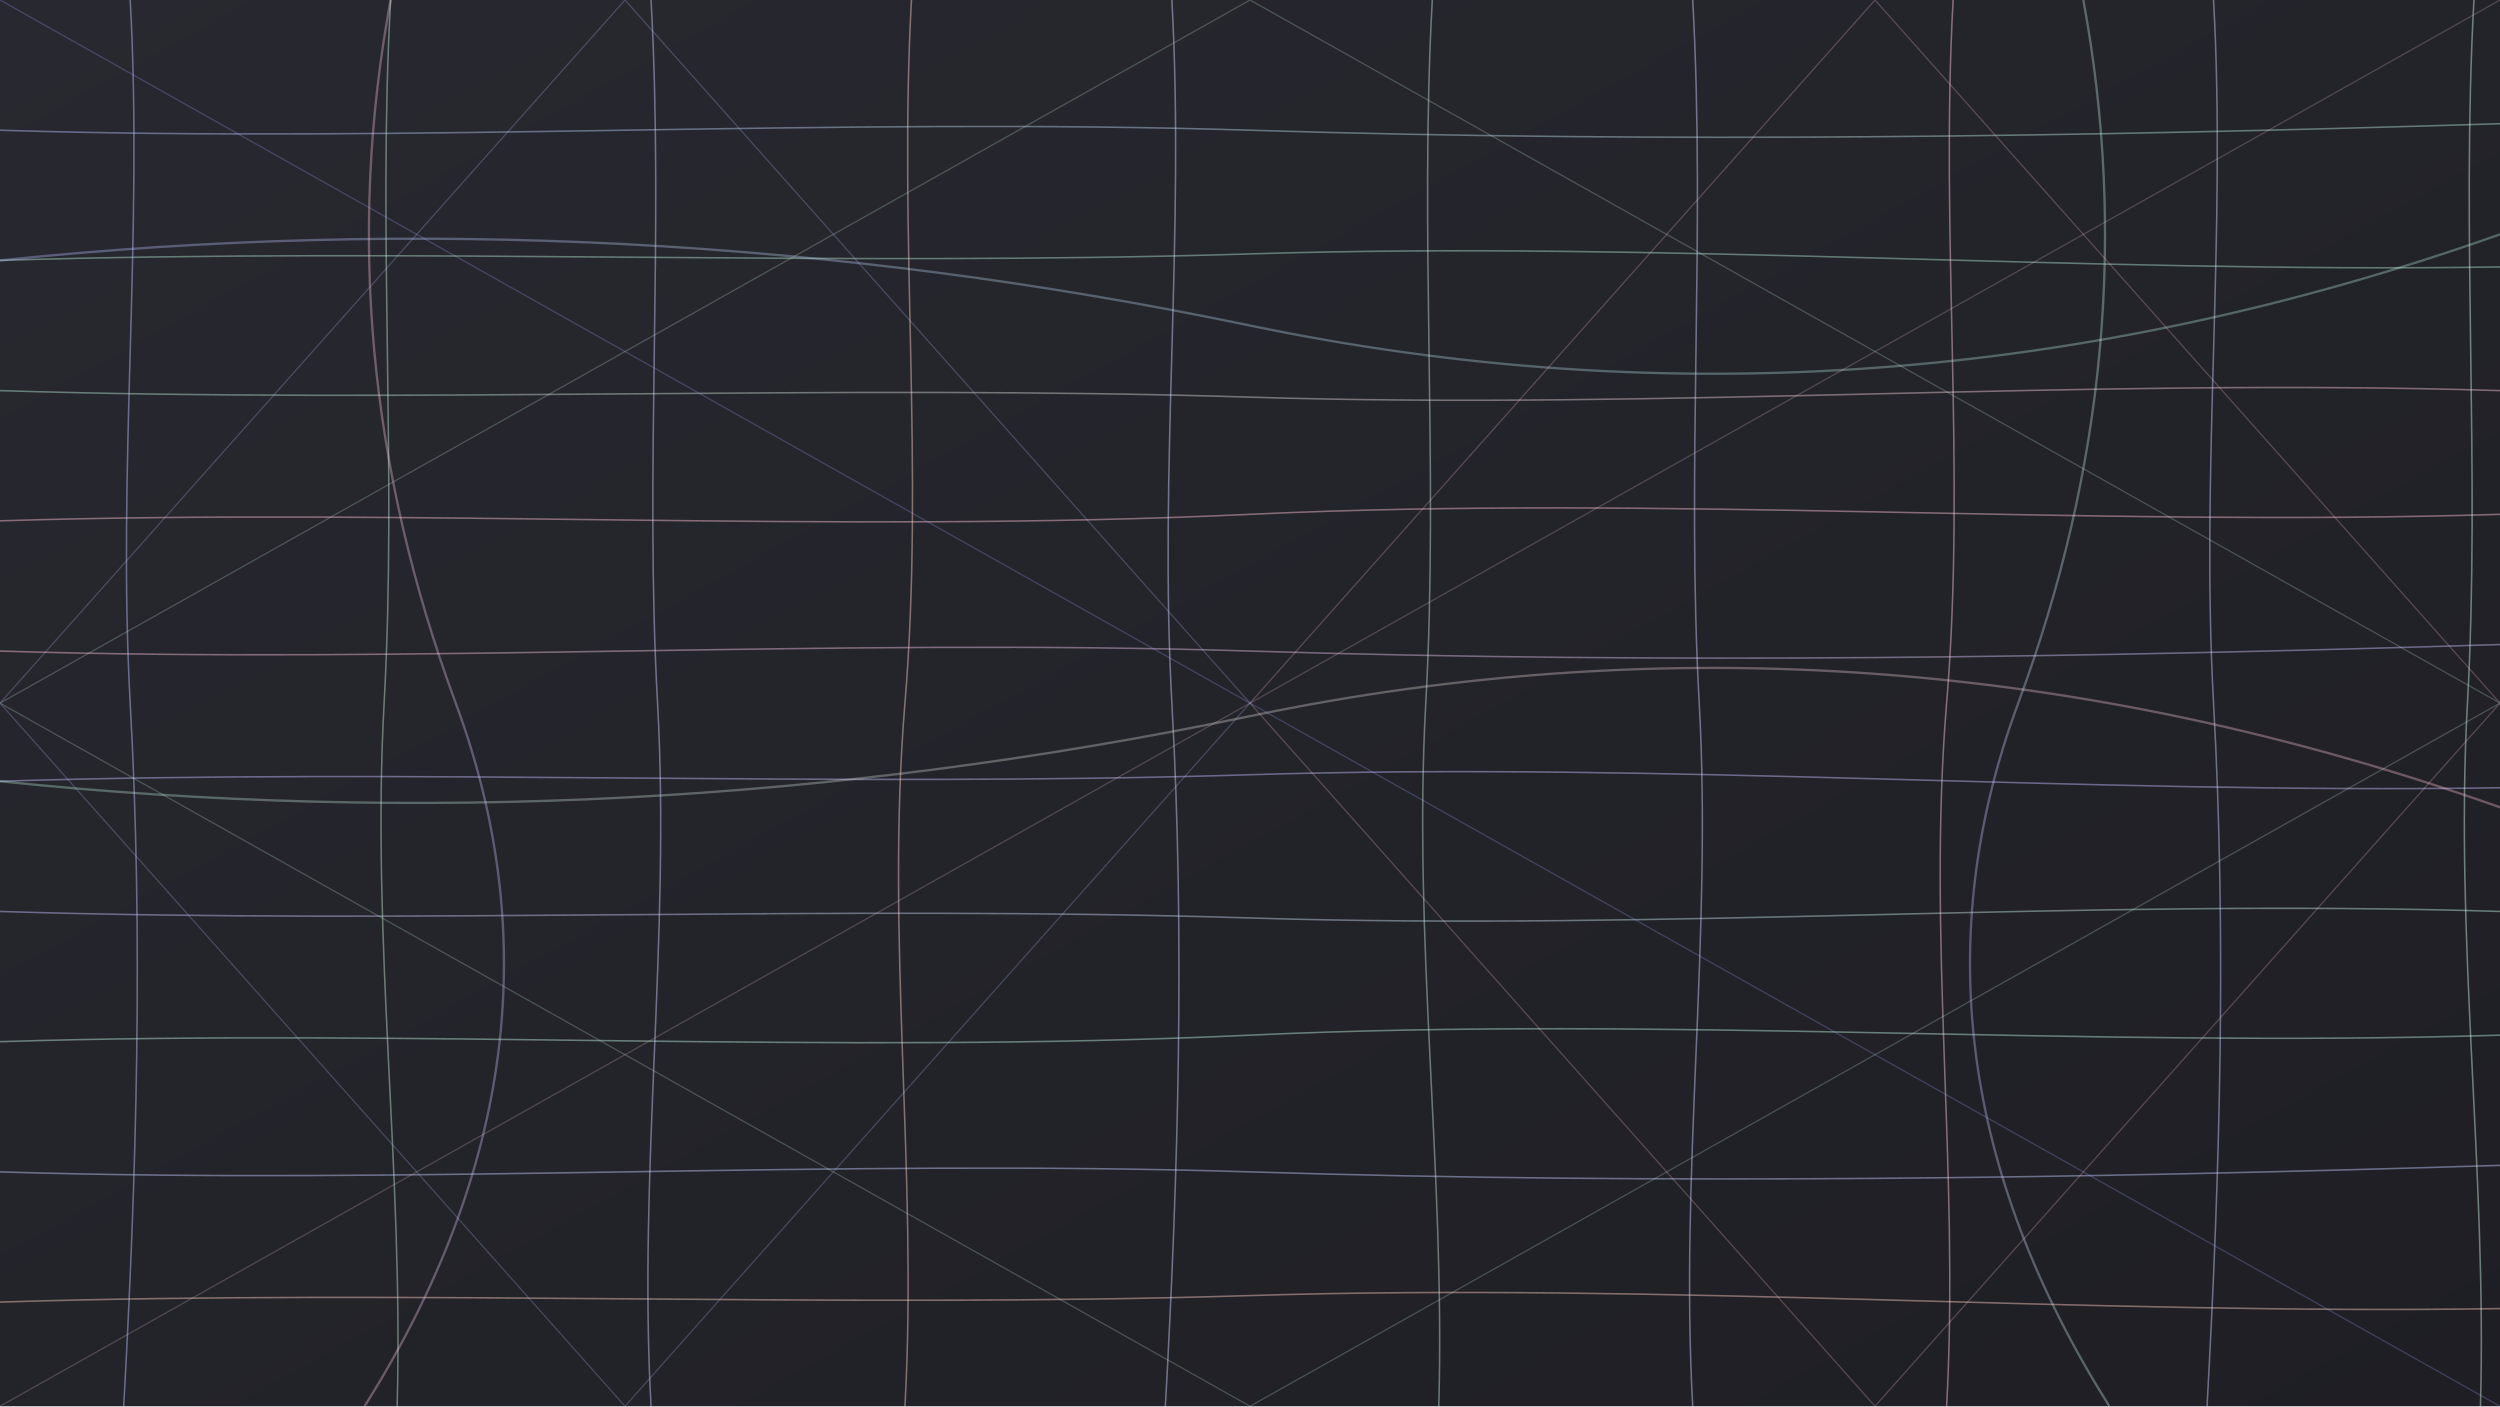
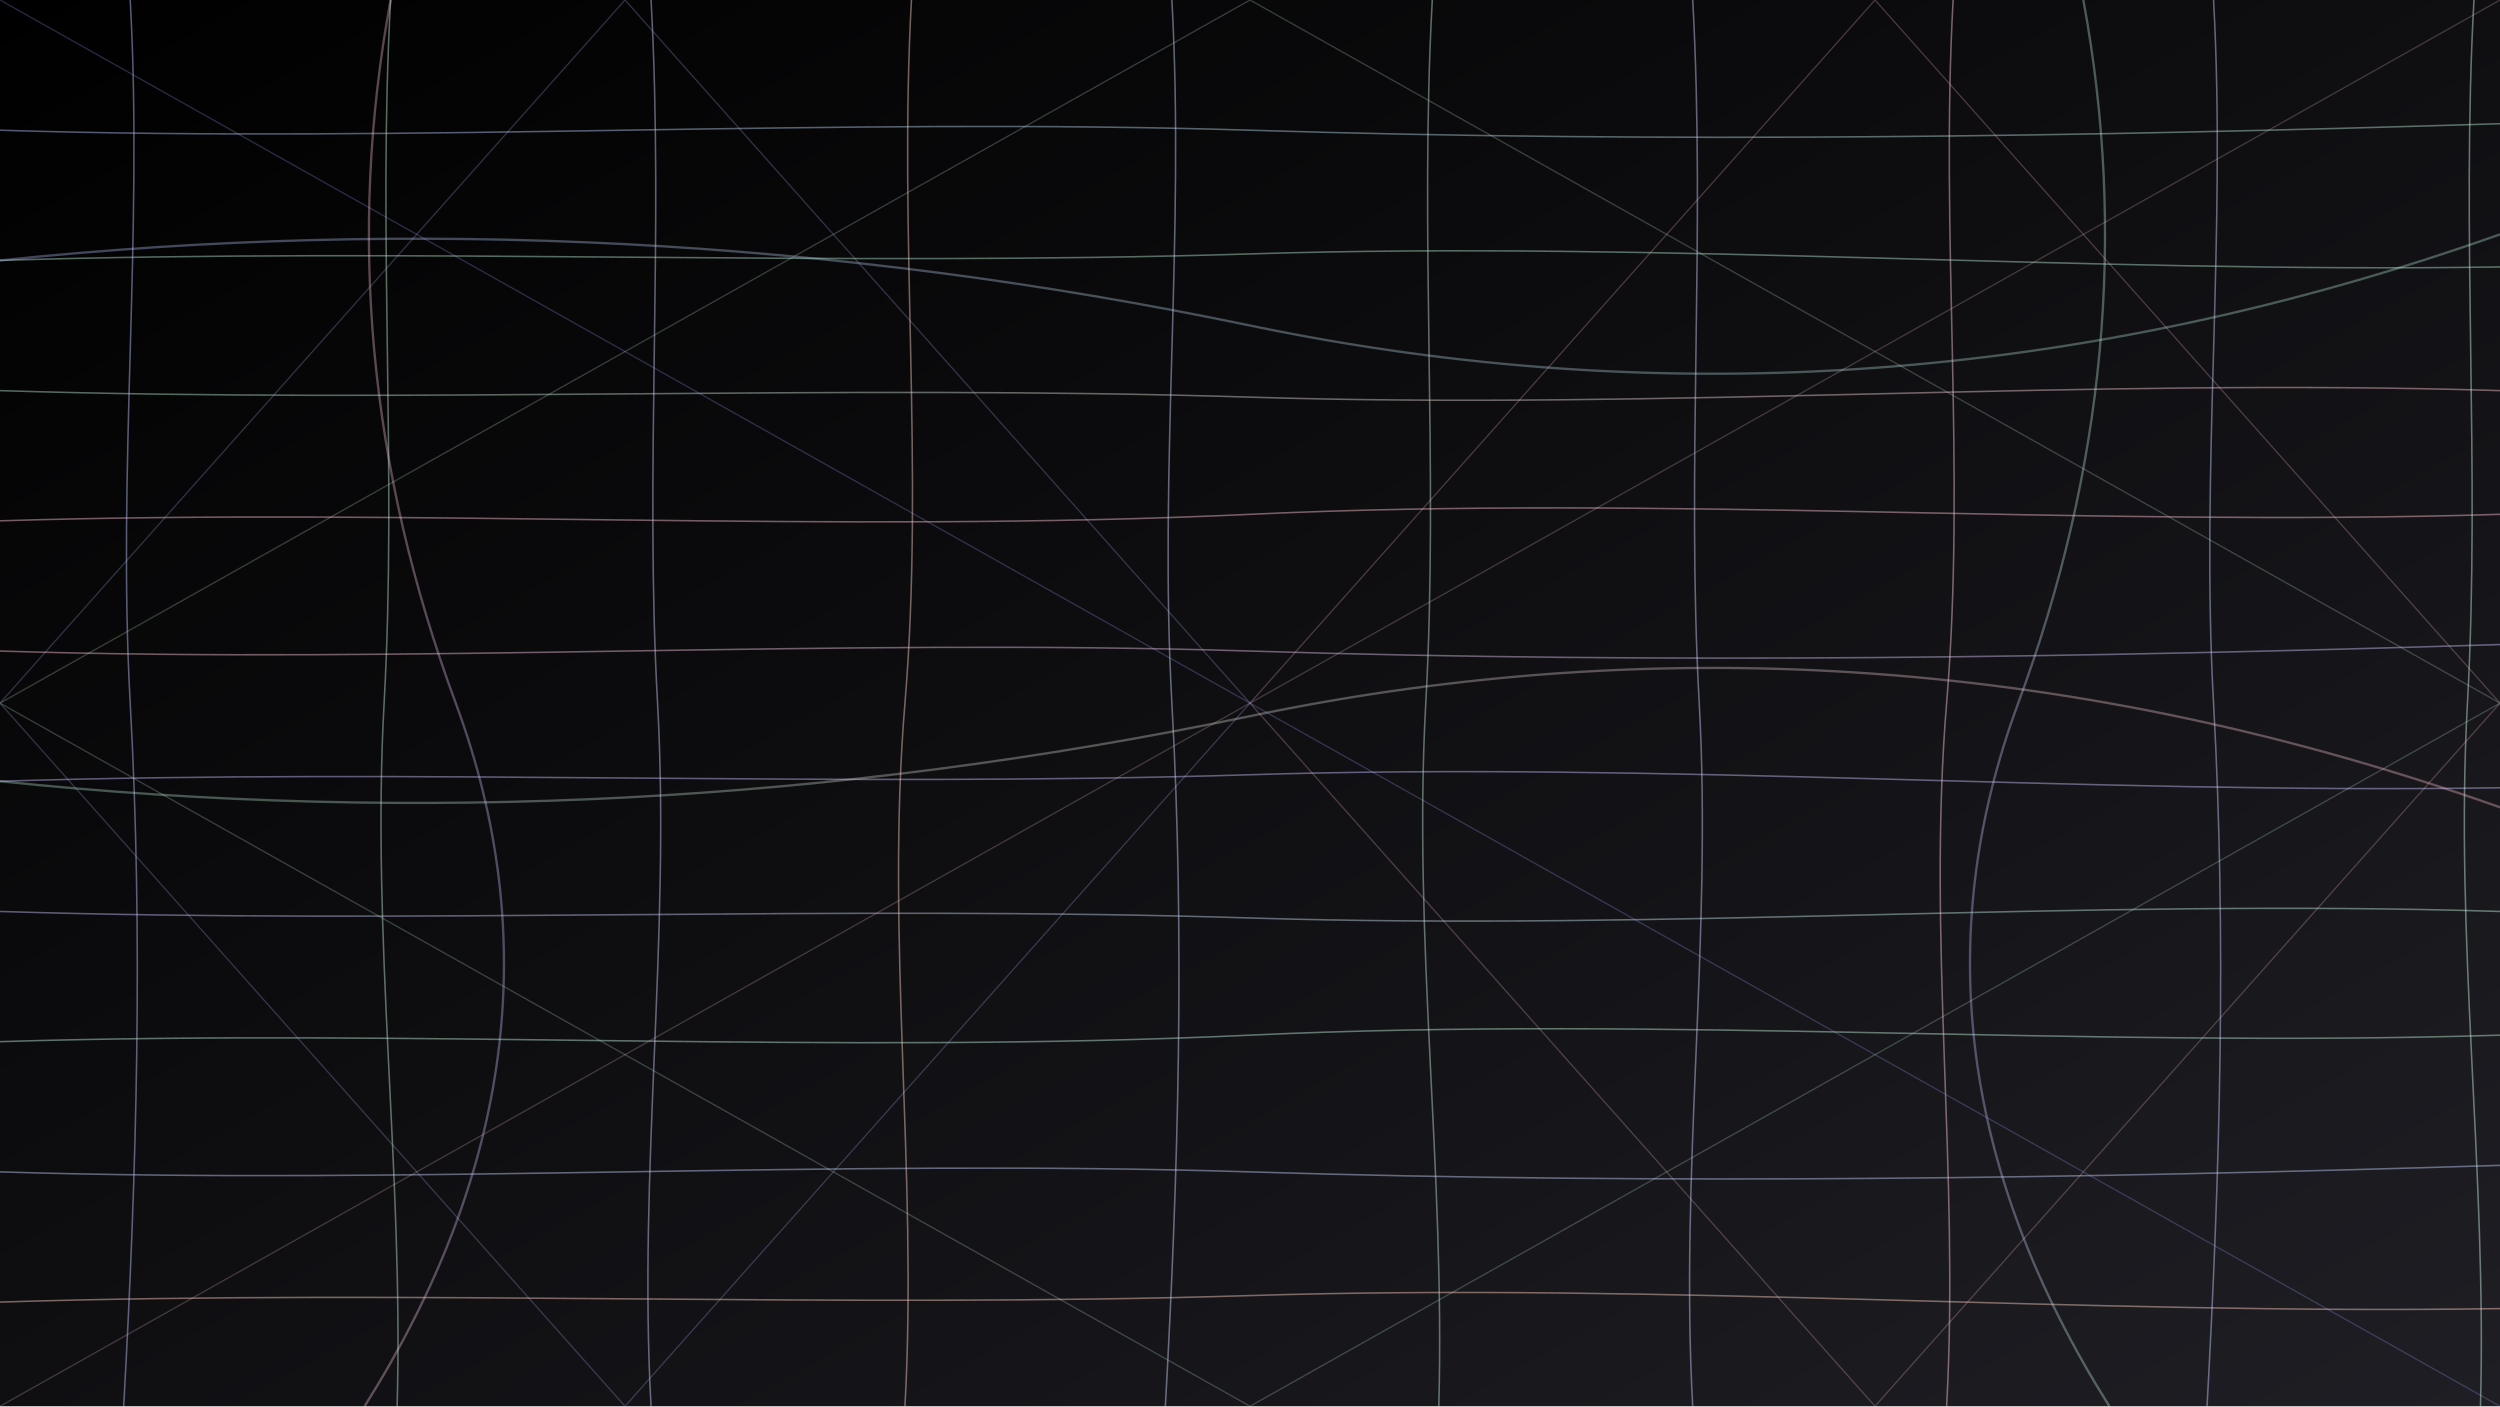
<svg xmlns="http://www.w3.org/2000/svg" width="1920" height="1080" viewBox="0 0 1920 1080">
  <defs>
    <linearGradient id="bg-gradient" x1="0%" y1="0%" x2="100%" y2="100%">
-       <stop offset="0%" stop-color="#282830" />
+       <stop offset="0%" stop-color="#000000" />
      <stop offset="100%" stop-color="#1e1e24" />
    </linearGradient>
    <linearGradient id="blue-green" x1="0%" y1="0%" x2="100%" y2="0%">
      <stop offset="0%" stop-color="#b8c2ff" />
      <stop offset="100%" stop-color="#b5e8d0" />
    </linearGradient>
    <linearGradient id="green-pink" x1="0%" y1="0%" x2="100%" y2="0%">
      <stop offset="0%" stop-color="#b5e8d0" />
      <stop offset="100%" stop-color="#ffc2d1" />
    </linearGradient>
    <linearGradient id="pink-purple" x1="0%" y1="0%" x2="100%" y2="0%">
      <stop offset="0%" stop-color="#ffc2d1" />
      <stop offset="100%" stop-color="#c9c0ff" />
    </linearGradient>
    <linearGradient id="purple-mint" x1="0%" y1="0%" x2="100%" y2="0%">
      <stop offset="0%" stop-color="#c9c0ff" />
      <stop offset="100%" stop-color="#c0f0d9" />
    </linearGradient>
    <filter id="soft-blur" x="-50%" y="-50%" width="200%" height="200%">
      <feGaussianBlur in="SourceGraphic" stdDeviation="1.5" />
    </filter>
  </defs>
  <rect width="100%" height="100%" fill="url(#bg-gradient)" />
  <g stroke-width="1.2" stroke-opacity="0.45" fill="none">
    <path d="M0,100 C320,110 640,90 960,100 S1600,105 1920,95" stroke="url(#blue-green)" />
    <path d="M0,200 C320,190 640,205 960,195 S1600,210 1920,205" stroke="#b5e8d0" />
    <path d="M0,300 C320,310 640,295 960,305 S1600,290 1920,300" stroke="url(#green-pink)" />
    <path d="M0,400 C320,390 640,410 960,395 S1600,405 1920,395" stroke="#ffc2d1" />
    <path d="M0,500 C320,510 640,490 960,500 S1600,505 1920,495" stroke="url(#pink-purple)" />
    <path d="M0,600 C320,590 640,605 960,595 S1600,610 1920,605" stroke="#c9c0ff" />
    <path d="M0,700 C320,710 640,695 960,705 S1600,690 1920,700" stroke="url(#purple-mint)" />
    <path d="M0,800 C320,790 640,810 960,795 S1600,805 1920,795" stroke="#c0f0d9" />
    <path d="M0,900 C320,910 640,890 960,900 S1600,905 1920,895" stroke="#c7d1ff" />
    <path d="M0,1000 C320,990 640,1005 960,995 S1600,1010 1920,1005" stroke="#ffd0c2" />
  </g>
  <g stroke-width="1.2" stroke-opacity="0.45" fill="none">
    <path d="M100,0 C110,180 90,360 100,540 S105,900 95,1080" stroke="#bdc7ff" />
    <path d="M300,0 C290,180 305,360 295,540 S310,900 305,1080" stroke="#c2e8d0" />
    <path d="M500,0 C510,180 495,360 505,540 S490,900 500,1080" stroke="#cad2fc" />
    <path d="M700,0 C690,180 710,360 695,540 S705,900 695,1080" stroke="#fcd0c2" />
    <path d="M900,0 C910,180 890,360 900,540 S905,900 895,1080" stroke="#cfd7ff" />
    <path d="M1100,0 C1090,180 1105,360 1095,540 S1110,900 1105,1080" stroke="#c4e6d4" />
    <path d="M1300,0 C1310,180 1295,360 1305,540 S1290,900 1300,1080" stroke="#ccd4ff" />
    <path d="M1500,0 C1490,180 1510,360 1495,540 S1505,900 1495,1080" stroke="#ffcad8" />
    <path d="M1700,0 C1710,180 1690,360 1700,540 S1705,900 1695,1080" stroke="#c9d1ff" />
    <path d="M1900,0 C1890,180 1905,360 1895,540 S1910,900 1905,1080" stroke="#d0f4e0" />
  </g>
  <g stroke-width="1.8" fill="none" stroke-opacity="0.35">
    <path d="M0,200 Q480,150 960,250 T1920,180" stroke="url(#blue-green)" />
    <path d="M0,600 Q480,650 960,550 T1920,620" stroke="url(#green-pink)" />
    <path d="M300,0 Q250,270 350,540 T280,1080" stroke="url(#pink-purple)" />
    <path d="M1600,0 Q1650,270 1550,540 T1620,1080" stroke="url(#purple-mint)" />
  </g>
  <g stroke-width="1" stroke-opacity="0.25" fill="none">
    <path d="M0,0 L1920,1080" stroke="#a2aaff" />
    <path d="M1920,0 L0,1080" stroke="#e0b8c0" />
    <path d="M960,0 L1920,540 L960,1080 L0,540 Z" stroke="#c0e8d0" />
    <path d="M480,0 L0,540 L480,1080 L960,540 Z" stroke="#b1baf5" />
    <path d="M1440,0 L1920,540 L1440,1080 L960,540 Z" stroke="#ffc2d1" />
  </g>
</svg>
